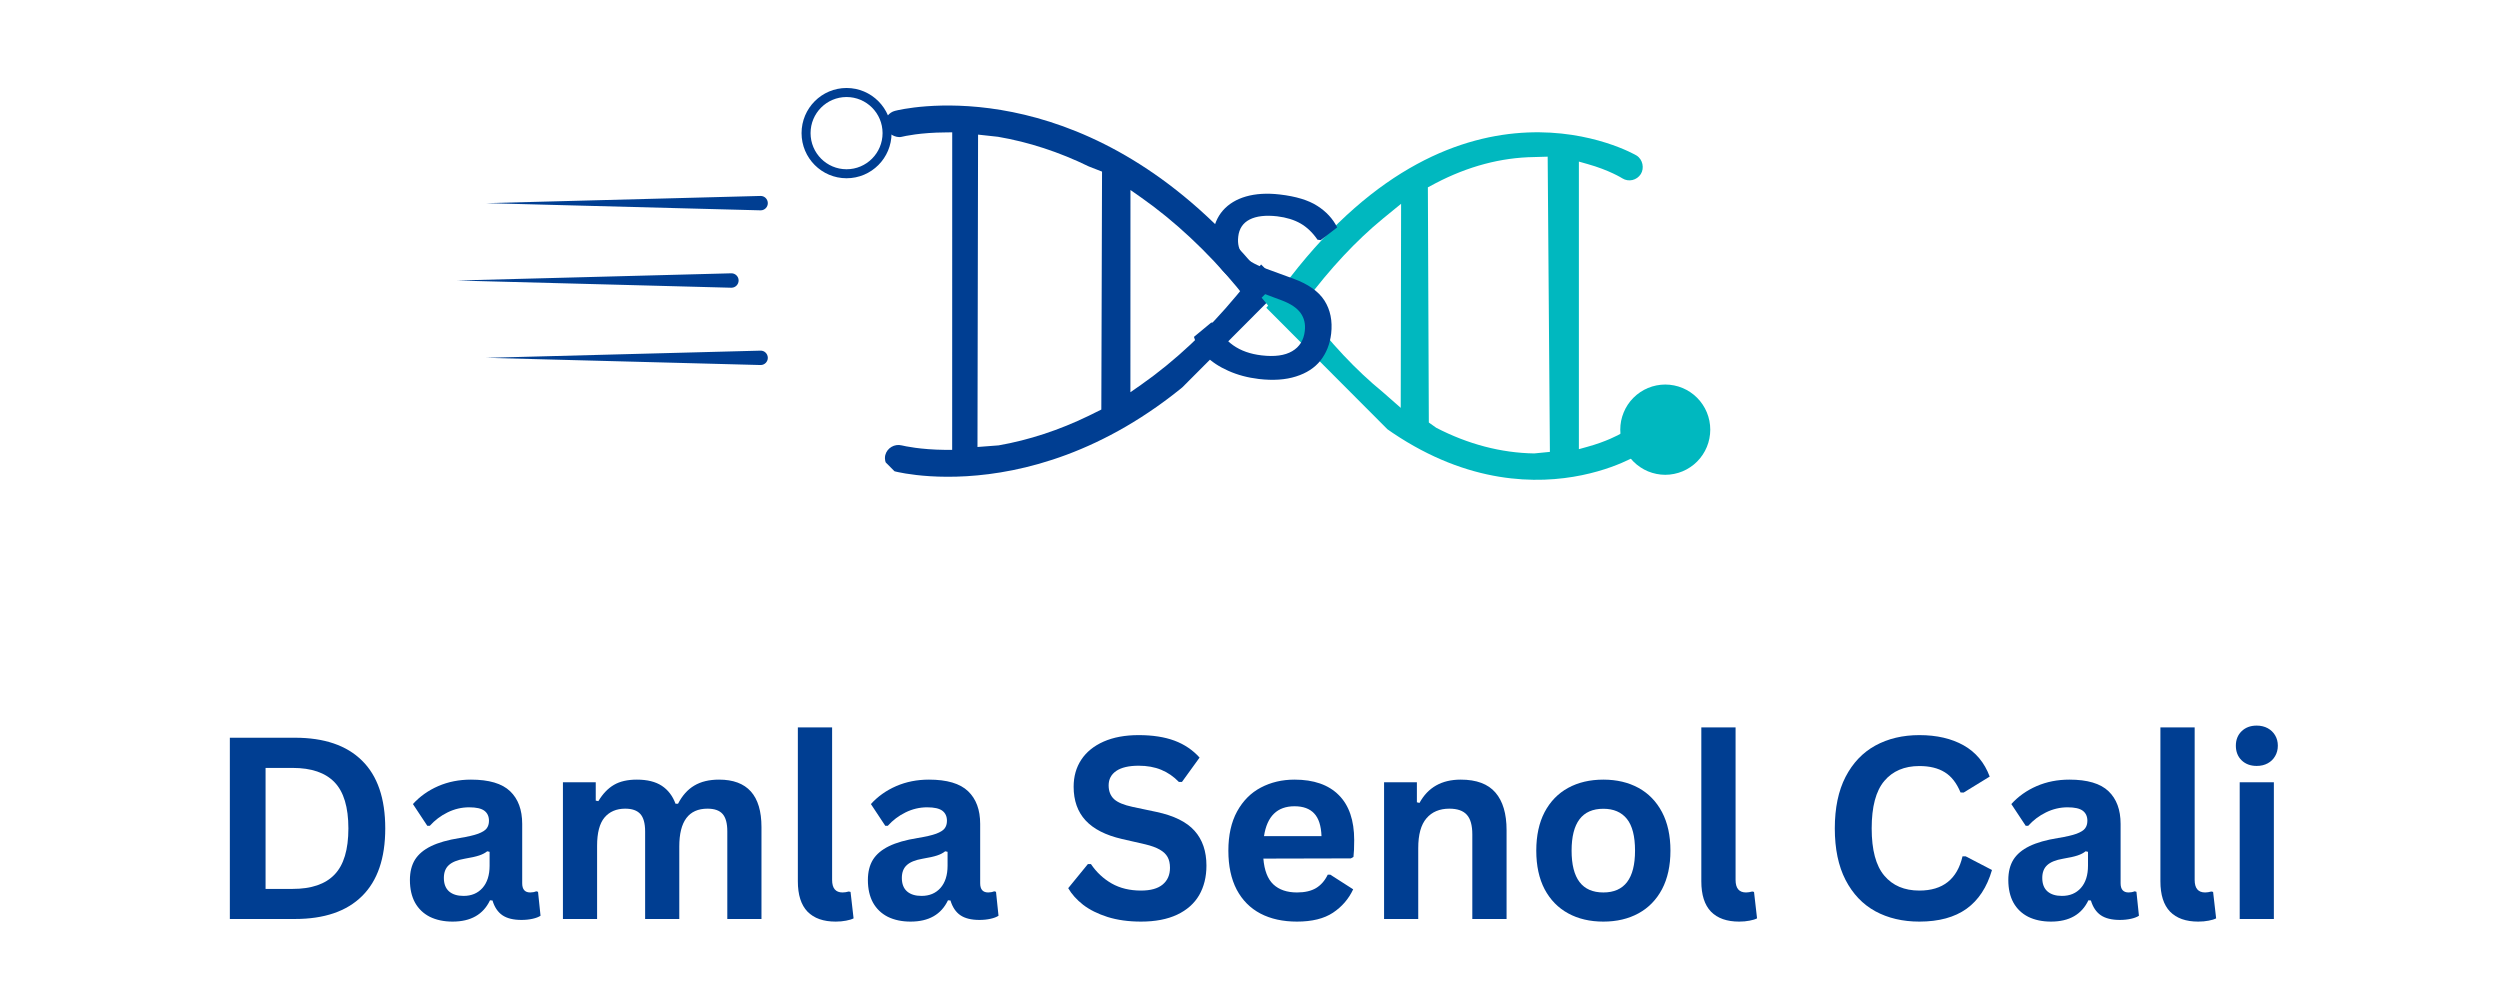
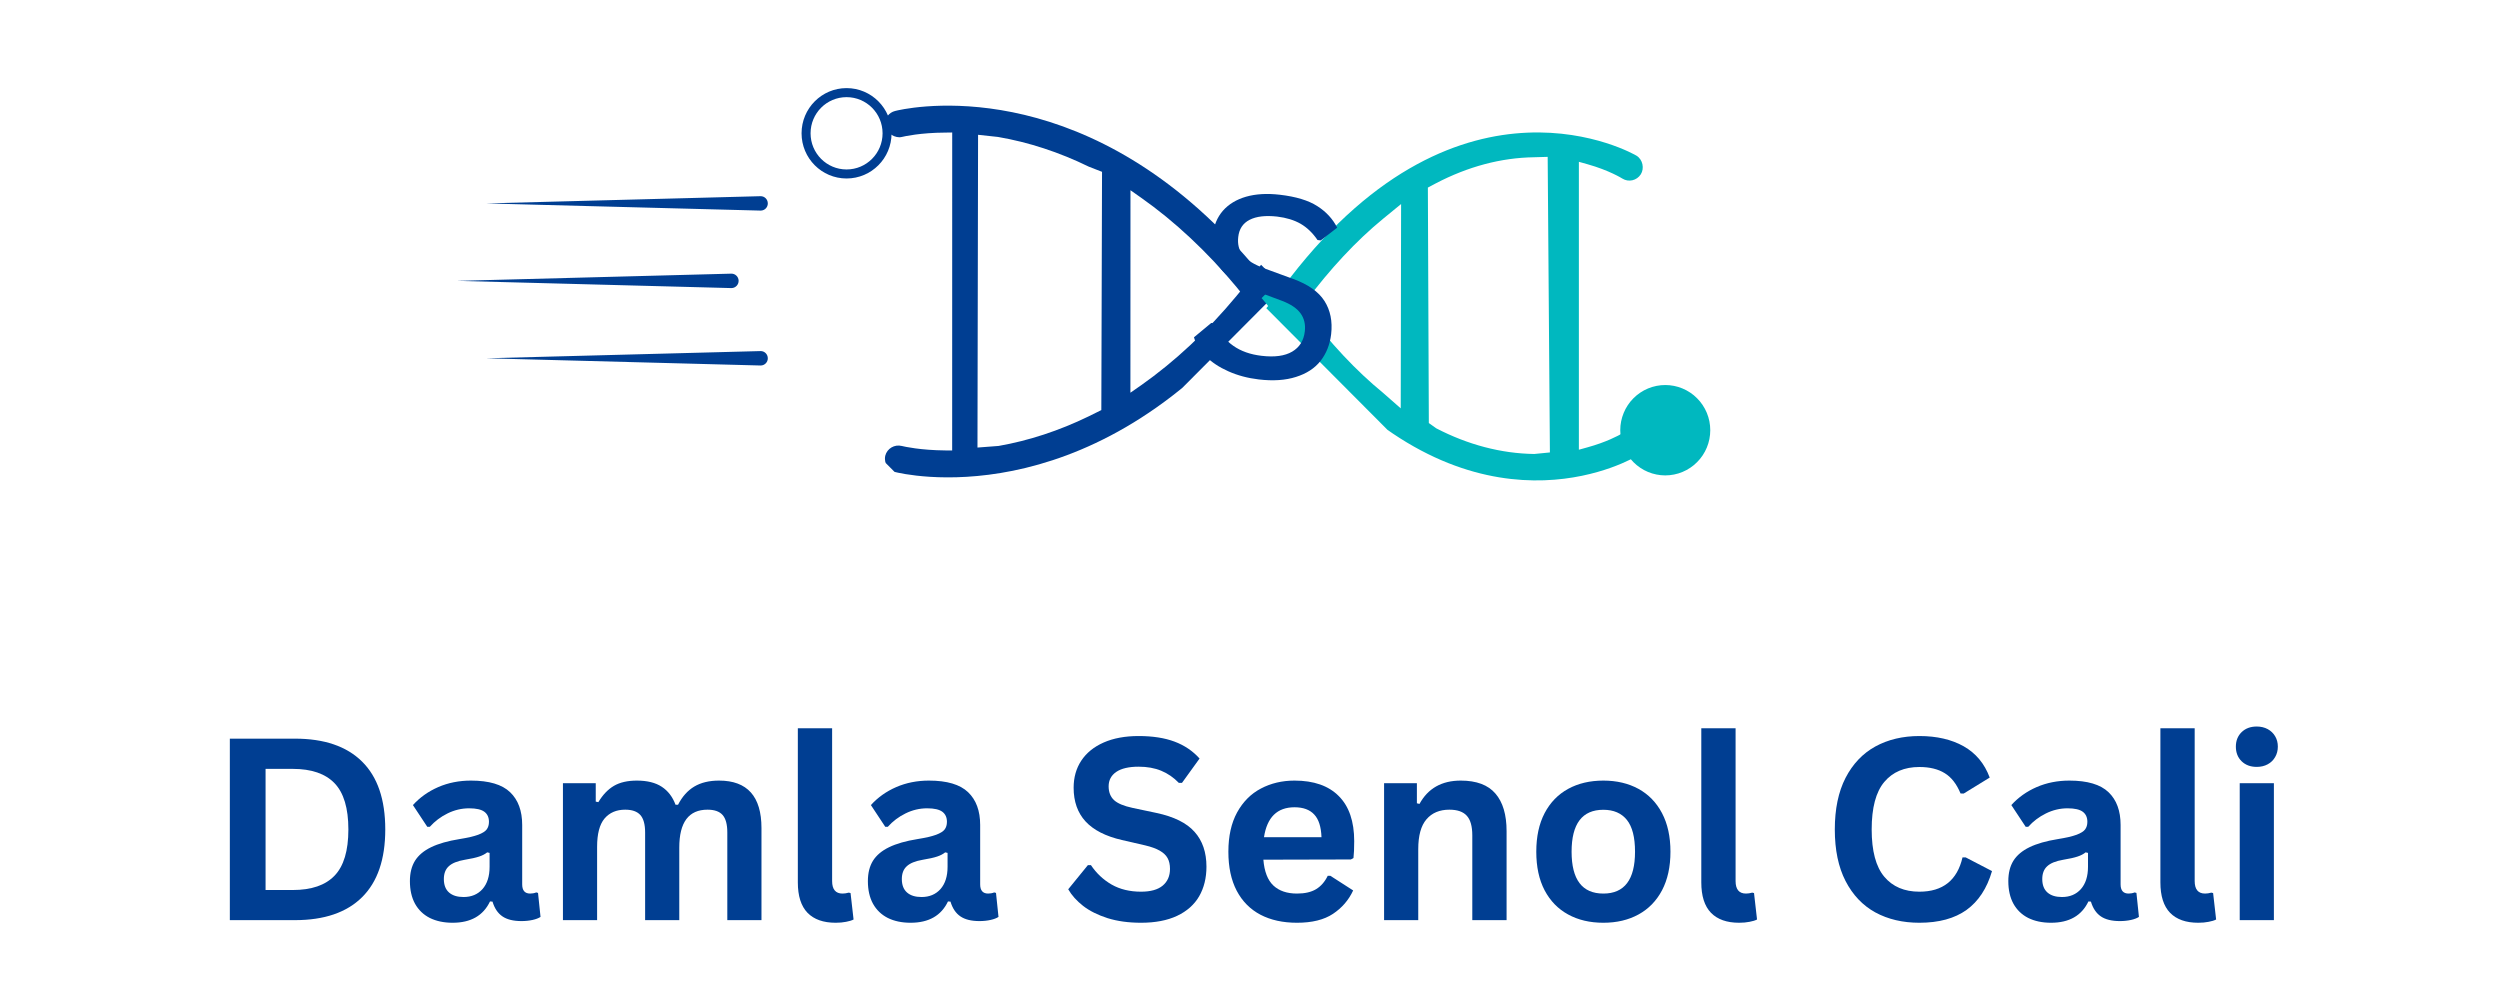
- <svg xmlns="http://www.w3.org/2000/svg" width="141" height="56" xml:space="preserve" overflow="hidden">
+ <svg xmlns="http://www.w3.org/2000/svg" width="171" height="68" xml:space="preserve" overflow="hidden">
  <defs>
    <clipPath id="clip0">
-       <rect x="0" y="0" width="141" height="56" />
+       <rect x="0" y="0" width="171" height="68" />
    </clipPath>
    <clipPath id="clip1">
-       <rect x="49" y="5" width="24" height="23" />
+       <rect x="60" y="6" width="29" height="27" />
    </clipPath>
    <clipPath id="clip2">
-       <path d="M56.407 0.155 72.359 16.154 56.208 32.354 40.255 16.353Z" />
+       <path d="M68.409 0.188 87.755 19.616 68.167 39.287 48.821 19.857Z" />
    </clipPath>
    <clipPath id="clip3">
-       <path d="M69.71-13.189 99.221 16.412 69.71 46.011 40.198 16.412Z" />
+       <path d="M84.542-16.015 120.332 19.929 84.542 55.87 48.751 19.929Z" />
    </clipPath>
    <clipPath id="clip4">
-       <path d="M69.912-13.39 99.627 16.412 69.912 46.214 40.198 16.412Z" />
+       <path d="M84.787-16.26 120.824 19.929 84.787 56.117 48.751 19.929Z" />
    </clipPath>
    <clipPath id="clip5">
-       <path d="M69.688-13.167 99.402 16.636 69.912 46.214 40.198 16.412Z" />
+       <path d="M84.515-15.988 120.551 20.201 84.787 56.117 48.751 19.929Z" />
    </clipPath>
    <clipPath id="clip6">
-       <rect x="45" y="4" width="6" height="7" />
+       <rect x="54" y="6" width="7" height="7" />
    </clipPath>
    <clipPath id="clip7">
-       <rect x="70" y="6" width="23" height="22" />
+       <rect x="85" y="7" width="28" height="27" />
    </clipPath>
    <clipPath id="clip8">
-       <path d="M85.76 2.142 100.915 17.341 86.16 32.142 71.004 16.942Z" />
+       <path d="M104.007 2.601 122.386 21.057 104.492 39.029 86.111 20.573Z" />
    </clipPath>
    <clipPath id="clip9">
-       <path d="M71.287-12.373 100.8 17.226 71.287 46.825 41.776 17.226Z" />
+       <path d="M86.455-15.024 122.247 20.918 86.455 56.859 50.664 20.918Z" />
    </clipPath>
    <clipPath id="clip10">
-       <path d="M71.49-12.576 101.204 17.226 71.49 47.029 41.776 17.226Z" />
+       <path d="M86.701-15.271 122.737 20.918 86.701 57.106 50.664 20.918Z" />
    </clipPath>
    <clipPath id="clip11">
-       <path d="M71.267-12.352 100.981 17.45 71.49 47.029 41.776 17.226Z" />
+       <path d="M86.43-14.999 122.466 21.19 86.701 57.106 50.664 20.918Z" />
    </clipPath>
    <clipPath id="clip12">
-       <rect x="91" y="21" width="6" height="6" />
+       <rect x="110" y="26" width="7" height="7" />
    </clipPath>
    <clipPath id="clip13">
-       <rect x="39" y="10" width="7" height="13" />
+       <rect x="47" y="13" width="9" height="14" />
    </clipPath>
    <clipPath id="clip14">
-       <rect x="25" y="15" width="17" height="2" />
+       <rect x="31" y="18" width="20" height="3" />
    </clipPath>
  </defs>
  <g clip-path="url(#clip0)">
-     <path d="M4.994-10.193C6.646-10.193 7.908-9.764 8.777-8.906 9.65-8.052 10.087-6.781 10.087-5.094 10.087-3.413 9.65-2.144 8.777-1.287 7.908-0.429 6.646 0 4.994 0L1.322 0 1.322-10.193ZM4.87-1.692C5.923-1.692 6.709-1.959 7.226-2.497 7.746-3.033 8.008-3.898 8.008-5.094 8.008-6.288 7.746-7.153 7.226-7.69 6.709-8.226 5.923-8.495 4.87-8.495L3.337-8.495 3.337-1.692Z" fill="#003E92" transform="matrix(1 0 0 1.00296 11.6412 51.831)" />
-     <path d="M2.996 0.147C2.503 0.147 2.074 0.056 1.71-0.123 1.348-0.307 1.071-0.573 0.875-0.922 0.683-1.275 0.588-1.698 0.588-2.191 0.588-2.645 0.683-3.027 0.875-3.337 1.071-3.645 1.372-3.898 1.78-4.095 2.191-4.295 2.727-4.447 3.39-4.553 3.848-4.627 4.196-4.707 4.436-4.794 4.674-4.884 4.835-4.983 4.917-5.094 5.003-5.207 5.047-5.349 5.047-5.522 5.047-5.769 4.96-5.957 4.788-6.087 4.615-6.216 4.33-6.28 3.93-6.28 3.503-6.28 3.096-6.183 2.708-5.992 2.324-5.804 1.992-5.553 1.71-5.24L1.569-5.24 0.758-6.463C1.149-6.893 1.624-7.229 2.186-7.473 2.749-7.715 3.363-7.837 4.03-7.837 5.048-7.837 5.784-7.62 6.239-7.185 6.693-6.753 6.921-6.141 6.921-5.346L6.921-2.009C6.921-1.664 7.071-1.492 7.373-1.492 7.491-1.492 7.604-1.513 7.714-1.557L7.814-1.528 7.955-0.182C7.849-0.112 7.699-0.054 7.508-0.012 7.316 0.031 7.106 0.053 6.88 0.053 6.421 0.053 6.063-0.035 5.804-0.211 5.546-0.388 5.359-0.664 5.246-1.04L5.105-1.052C4.725-0.253 4.021 0.147 2.996 0.147ZM3.613-1.298C4.06-1.298 4.415-1.447 4.682-1.745 4.948-2.046 5.082-2.463 5.082-2.996L5.082-3.778 4.947-3.807C4.832-3.713 4.682-3.634 4.494-3.572 4.306-3.509 4.033-3.449 3.678-3.39 3.262-3.319 2.962-3.197 2.779-3.026 2.594-2.857 2.503-2.617 2.503-2.309 2.503-1.975 2.6-1.723 2.796-1.551 2.992-1.382 3.264-1.298 3.613-1.298Z" fill="#003E92" transform="matrix(1 0 0 1.00296 22.531 51.831)" />
-     <path d="M1.11 0 1.11-7.69 2.961-7.69 2.961-6.656 3.108-6.627C3.358-7.041 3.651-7.347 3.989-7.543 4.325-7.739 4.756-7.837 5.282-7.837 5.865-7.837 6.333-7.721 6.686-7.491 7.038-7.259 7.297-6.922 7.461-6.48L7.602-6.48C7.84-6.941 8.146-7.282 8.519-7.502 8.895-7.726 9.36-7.837 9.917-7.837 11.511-7.837 12.308-6.947 12.308-5.17L12.308 0 10.381 0 10.381-4.929C10.381-5.379 10.293-5.705 10.117-5.904 9.941-6.104 9.656-6.204 9.265-6.204 8.203-6.204 7.673-5.495 7.673-4.077L7.673 0 5.746 0 5.746-4.929C5.746-5.379 5.655-5.705 5.476-5.904 5.295-6.104 5.011-6.204 4.624-6.204 4.126-6.204 3.736-6.037 3.454-5.705 3.175-5.371 3.037-4.842 3.037-4.118L3.037 0Z" fill="#003E92" transform="matrix(1 0 0 1.00296 30.639 51.831)" />
-     <path d="M3.19 0.147C2.5 0.147 1.971-0.038 1.604-0.411 1.24-0.787 1.058-1.357 1.058-2.121L1.058-10.775 2.99-10.775 2.99-2.197C2.99-1.727 3.186-1.492 3.578-1.492 3.687-1.492 3.804-1.51 3.93-1.545L4.03-1.522 4.201-0.035C4.095 0.019 3.954 0.062 3.778 0.094 3.601 0.129 3.405 0.147 3.19 0.147Z" fill="#003E92" transform="matrix(1 0 0 1.00296 43.9409 51.831)" />
-     <path d="M2.996 0.147C2.503 0.147 2.074 0.056 1.71-0.123 1.348-0.307 1.071-0.573 0.875-0.922 0.683-1.275 0.588-1.698 0.588-2.191 0.588-2.645 0.683-3.027 0.875-3.337 1.071-3.645 1.372-3.898 1.78-4.095 2.191-4.295 2.727-4.447 3.39-4.553 3.848-4.627 4.196-4.707 4.436-4.794 4.674-4.884 4.835-4.983 4.917-5.094 5.003-5.207 5.047-5.349 5.047-5.522 5.047-5.769 4.96-5.957 4.788-6.087 4.615-6.216 4.33-6.28 3.93-6.28 3.503-6.28 3.096-6.183 2.708-5.992 2.324-5.804 1.992-5.553 1.71-5.24L1.569-5.24 0.758-6.463C1.149-6.893 1.624-7.229 2.186-7.473 2.749-7.715 3.363-7.837 4.03-7.837 5.048-7.837 5.784-7.62 6.239-7.185 6.693-6.753 6.921-6.141 6.921-5.346L6.921-2.009C6.921-1.664 7.071-1.492 7.373-1.492 7.491-1.492 7.604-1.513 7.714-1.557L7.814-1.528 7.955-0.182C7.849-0.112 7.699-0.054 7.508-0.012 7.316 0.031 7.106 0.053 6.88 0.053 6.421 0.053 6.063-0.035 5.804-0.211 5.546-0.388 5.359-0.664 5.246-1.04L5.105-1.052C4.725-0.253 4.021 0.147 2.996 0.147ZM3.613-1.298C4.06-1.298 4.415-1.447 4.682-1.745 4.948-2.046 5.082-2.463 5.082-2.996L5.082-3.778 4.947-3.807C4.832-3.713 4.682-3.634 4.494-3.572 4.306-3.509 4.033-3.449 3.678-3.39 3.262-3.319 2.962-3.197 2.779-3.026 2.594-2.857 2.503-2.617 2.503-2.309 2.503-1.975 2.6-1.723 2.796-1.551 2.992-1.382 3.264-1.298 3.613-1.298Z" fill="#003E92" transform="matrix(1 0 0 1.00296 48.3609 51.831)" />
-     <path d="M4.518 0.147C3.813 0.147 3.184 0.06 2.632-0.112 2.08-0.288 1.619-0.517 1.251-0.799 0.887-1.084 0.607-1.395 0.411-1.733L1.522-3.09 1.692-3.09C2-2.632 2.391-2.268 2.861-1.998 3.334-1.73 3.886-1.598 4.518-1.598 5.058-1.598 5.465-1.711 5.74-1.939 6.013-2.165 6.151-2.479 6.151-2.879 6.151-3.121 6.106-3.322 6.016-3.484 5.925-3.648 5.778-3.786 5.575-3.901 5.371-4.019 5.095-4.118 4.747-4.201L3.437-4.5C2.52-4.712 1.836-5.06 1.387-5.546 0.94-6.031 0.717-6.662 0.717-7.438 0.717-8.014 0.859-8.519 1.146-8.954 1.435-9.391 1.857-9.732 2.409-9.976 2.961-10.218 3.619-10.34 4.383-10.34 5.17-10.34 5.843-10.236 6.404-10.029 6.963-9.82 7.435-9.503 7.82-9.077L6.827-7.708 6.651-7.708C6.36-8.009 6.029-8.237 5.658-8.389 5.289-8.542 4.864-8.619 4.383-8.619 3.83-8.619 3.409-8.52 3.12-8.325 2.833-8.128 2.691-7.858 2.691-7.514 2.691-7.192 2.791-6.935 2.99-6.745 3.193-6.556 3.544-6.41 4.042-6.304L5.381-6.022C6.371-5.813 7.091-5.459 7.538-4.958 7.984-4.461 8.207-3.808 8.207-3.002 8.207-2.368 8.069-1.812 7.796-1.339 7.521-0.87 7.106-0.502 6.551-0.241 5.998 0.018 5.32 0.147 4.518 0.147Z" fill="#003E92" transform="matrix(1 0 0 1.00296 59.8362 51.831)" />
-     <path d="M7.596-3.408 2.661-3.396C2.716-2.729 2.904-2.246 3.225-1.945 3.55-1.642 3.995-1.492 4.559-1.492 5.001-1.492 5.359-1.575 5.634-1.739 5.907-1.903 6.128-2.153 6.292-2.491L6.439-2.491 7.726-1.669C7.474-1.128 7.094-0.689 6.586-0.352 6.081-0.019 5.405 0.147 4.559 0.147 3.763 0.147 3.076-0.003 2.497-0.305 1.921-0.607 1.475-1.055 1.157-1.651 0.843-2.25 0.687-2.98 0.687-3.842 0.687-4.715 0.852-5.452 1.181-6.051 1.513-6.651 1.959-7.097 2.52-7.391 3.084-7.687 3.716-7.837 4.418-7.837 5.506-7.837 6.339-7.546 6.915-6.968 7.494-6.392 7.784-5.547 7.784-4.436 7.784-4.027 7.77-3.713 7.743-3.49ZM5.94-4.659C5.919-5.242 5.782-5.666 5.528-5.934 5.277-6.204 4.907-6.339 4.418-6.339 3.443-6.339 2.868-5.778 2.697-4.659Z" fill="#003E92" transform="matrix(1 0 0 1.00296 68.5926 51.831)" />
-     <path d="M1.11 0 1.11-7.69 2.961-7.69 2.961-6.562 3.108-6.527C3.585-7.4 4.361-7.837 5.434-7.837 6.323-7.837 6.975-7.593 7.391-7.109 7.809-6.627 8.019-5.923 8.019-5L8.019 0 6.087 0 6.087-4.759C6.087-5.271 5.982-5.64 5.775-5.863 5.571-6.089 5.243-6.204 4.794-6.204 4.242-6.204 3.81-6.023 3.502-5.663 3.192-5.307 3.037-4.747 3.037-3.983L3.037 0Z" fill="#003E92" transform="matrix(1 0 0 1.00296 76.9516 51.831)" />
-     <path d="M4.471 0.147C3.714 0.147 3.052-0.007 2.485-0.317 1.917-0.626 1.475-1.078 1.157-1.674 0.843-2.274 0.687-2.996 0.687-3.842 0.687-4.688 0.843-5.411 1.157-6.01 1.475-6.609 1.917-7.063 2.485-7.373 3.052-7.682 3.714-7.837 4.471-7.837 5.223-7.837 5.882-7.682 6.451-7.373 7.018-7.063 7.461-6.609 7.779-6.01 8.096-5.411 8.254-4.688 8.254-3.842 8.254-2.996 8.096-2.274 7.779-1.674 7.461-1.078 7.018-0.626 6.451-0.317 5.882-0.007 5.223 0.147 4.471 0.147ZM4.471-1.492C5.661-1.492 6.257-2.275 6.257-3.842 6.257-4.653 6.104-5.248 5.799-5.628 5.493-6.007 5.05-6.198 4.471-6.198 3.275-6.198 2.679-5.412 2.679-3.842 2.679-2.275 3.275-1.492 4.471-1.492Z" fill="#003E92" transform="matrix(1 0 0 1.00296 85.959 51.831)" />
-     <path d="M3.19 0.147C2.5 0.147 1.971-0.038 1.604-0.411 1.24-0.787 1.058-1.357 1.058-2.121L1.058-10.775 2.99-10.775 2.99-2.197C2.99-1.727 3.186-1.492 3.578-1.492 3.687-1.492 3.804-1.51 3.93-1.545L4.03-1.522 4.201-0.035C4.095 0.019 3.954 0.062 3.778 0.094 3.601 0.129 3.405 0.147 3.19 0.147Z" fill="#003E92" transform="matrix(1 0 0 1.00296 94.8967 51.831)" />
-     <path d="M5.569 0.147C4.63 0.147 3.801-0.047 3.084-0.435 2.371-0.825 1.811-1.413 1.404-2.197 1-2.98 0.799-3.945 0.799-5.094 0.799-6.241 1-7.206 1.404-7.99 1.811-8.773 2.371-9.36 3.084-9.752 3.801-10.143 4.63-10.34 5.569-10.34 6.548-10.34 7.38-10.148 8.066-9.764 8.751-9.379 9.241-8.795 9.535-8.008L8.066-7.109 7.89-7.115C7.67-7.646 7.373-8.027 6.997-8.254 6.624-8.485 6.148-8.601 5.569-8.601 4.723-8.601 4.063-8.32 3.59-7.761 3.115-7.2 2.879-6.311 2.879-5.094 2.879-3.883 3.115-2.998 3.59-2.438 4.063-1.877 4.723-1.598 5.569-1.598 6.893-1.598 7.704-2.24 8.002-3.525L8.178-3.525 9.664-2.755C9.382-1.787 8.904-1.06 8.231-0.576 7.557-0.094 6.67 0.147 5.569 0.147Z" fill="#003E92" transform="matrix(1 0 0 1.00296 102.684 51.831)" />
-     <path d="M2.996 0.147C2.503 0.147 2.074 0.056 1.71-0.123 1.348-0.307 1.071-0.573 0.875-0.922 0.683-1.275 0.588-1.698 0.588-2.191 0.588-2.645 0.683-3.027 0.875-3.337 1.071-3.645 1.372-3.898 1.78-4.095 2.191-4.295 2.727-4.447 3.39-4.553 3.848-4.627 4.196-4.707 4.436-4.794 4.674-4.884 4.835-4.983 4.917-5.094 5.003-5.207 5.047-5.349 5.047-5.522 5.047-5.769 4.96-5.957 4.788-6.087 4.615-6.216 4.33-6.28 3.93-6.28 3.503-6.28 3.096-6.183 2.708-5.992 2.324-5.804 1.992-5.553 1.71-5.24L1.569-5.24 0.758-6.463C1.149-6.893 1.624-7.229 2.186-7.473 2.749-7.715 3.363-7.837 4.03-7.837 5.048-7.837 5.784-7.62 6.239-7.185 6.693-6.753 6.921-6.141 6.921-5.346L6.921-2.009C6.921-1.664 7.071-1.492 7.373-1.492 7.491-1.492 7.604-1.513 7.714-1.557L7.814-1.528 7.955-0.182C7.849-0.112 7.699-0.054 7.508-0.012 7.316 0.031 7.106 0.053 6.88 0.053 6.421 0.053 6.063-0.035 5.804-0.211 5.546-0.388 5.359-0.664 5.246-1.04L5.105-1.052C4.725-0.253 4.021 0.147 2.996 0.147ZM3.613-1.298C4.06-1.298 4.415-1.447 4.682-1.745 4.948-2.046 5.082-2.463 5.082-2.996L5.082-3.778 4.947-3.807C4.832-3.713 4.682-3.634 4.494-3.572 4.306-3.509 4.033-3.449 3.678-3.39 3.262-3.319 2.962-3.197 2.779-3.026 2.594-2.857 2.503-2.617 2.503-2.309 2.503-1.975 2.6-1.723 2.796-1.551 2.992-1.382 3.264-1.298 3.613-1.298Z" fill="#003E92" transform="matrix(1 0 0 1.00296 112.681 51.831)" />
-     <path d="M3.19 0.147C2.5 0.147 1.971-0.038 1.604-0.411 1.24-0.787 1.058-1.357 1.058-2.121L1.058-10.775 2.99-10.775 2.99-2.197C2.99-1.727 3.186-1.492 3.578-1.492 3.687-1.492 3.804-1.51 3.93-1.545L4.03-1.522 4.201-0.035C4.095 0.019 3.954 0.062 3.778 0.094 3.601 0.129 3.405 0.147 3.19 0.147Z" fill="#003E92" transform="matrix(1 0 0 1.00296 120.789 51.831)" />
-     <path d="M2.068-8.607C1.718-8.607 1.435-8.713 1.216-8.924 1-9.136 0.893-9.409 0.893-9.747 0.893-10.076 1-10.346 1.216-10.557 1.435-10.769 1.718-10.875 2.068-10.875 2.303-10.875 2.51-10.825 2.691-10.728 2.87-10.629 3.009-10.496 3.108-10.328 3.209-10.159 3.261-9.965 3.261-9.747 3.261-9.526 3.209-9.331 3.108-9.159 3.009-8.986 2.87-8.851 2.691-8.754 2.51-8.655 2.303-8.607 2.068-8.607ZM3.037 0 1.11 0 1.11-7.69 3.037-7.69Z" fill="#003E92" transform="matrix(1 0 0 1.00296 125.209 51.831)" />
+     <path d="M6.056-12.362C8.06-12.362 9.59-11.842 10.645-10.802 11.703-9.765 12.234-8.224 12.234-6.177 12.234-4.14 11.703-2.601 10.645-1.56 9.59-0.52 8.06 0 6.056 0L1.603 0 1.603-12.362ZM5.907-2.052C7.184-2.052 8.137-2.376 8.764-3.028 9.394-3.678 9.711-4.727 9.711-6.177 9.711-7.626 9.394-8.675 8.764-9.327 8.137-9.977 7.184-10.303 5.907-10.303L4.047-10.303 4.047-2.052Z" fill="#003E92" transform="matrix(1 0 0 1.00422 14.1181 62.9377)" />
+     <path d="M3.634 0.178C3.035 0.178 2.515 0.068 2.073-0.15 1.635-0.372 1.299-0.695 1.062-1.119 0.828-1.546 0.713-2.059 0.713-2.658 0.713-3.208 0.828-3.671 1.062-4.047 1.299-4.421 1.664-4.727 2.159-4.966 2.658-5.208 3.308-5.394 4.111-5.522 4.667-5.611 5.089-5.709 5.379-5.814 5.668-5.923 5.864-6.044 5.964-6.177 6.067-6.315 6.12-6.487 6.12-6.697 6.12-6.997 6.015-7.225 5.807-7.381 5.597-7.538 5.251-7.617 4.767-7.617 4.248-7.617 3.755-7.499 3.285-7.268 2.818-7.04 2.415-6.735 2.073-6.356L1.902-6.356 0.919-7.838C1.393-8.359 1.97-8.767 2.651-9.063 3.334-9.357 4.079-9.505 4.888-9.505 6.122-9.505 7.015-9.241 7.567-8.714 8.117-8.19 8.393-7.447 8.393-6.484L8.393-2.437C8.393-2.018 8.575-1.81 8.942-1.81 9.084-1.81 9.222-1.835 9.355-1.888L9.476-1.853 9.647-0.221C9.519-0.135 9.337-0.066 9.106-0.014 8.872 0.037 8.618 0.064 8.343 0.064 7.788 0.064 7.353-0.043 7.04-0.257 6.726-0.47 6.5-0.805 6.363-1.261L6.192-1.275C5.73-0.306 4.877 0.178 3.634 0.178ZM4.382-1.575C4.923-1.575 5.354-1.755 5.679-2.116 6.001-2.481 6.163-2.987 6.163-3.634L6.163-4.581 5.999-4.617C5.86-4.503 5.679-4.407 5.451-4.332 5.223-4.255 4.891-4.182 4.46-4.111 3.956-4.026 3.593-3.878 3.37-3.669 3.146-3.465 3.035-3.174 3.035-2.8 3.035-2.396 3.153-2.089 3.392-1.881 3.628-1.676 3.958-1.575 4.382-1.575Z" fill="#003E92" transform="matrix(1 0 0 1.00422 27.3248 62.9377)" />
+     <path d="M1.347 0 1.347-9.327 3.591-9.327 3.591-8.073 3.769-8.037C4.072-8.539 4.428-8.91 4.838-9.149 5.246-9.385 5.768-9.505 6.405-9.505 7.113-9.505 7.681-9.364 8.108-9.084 8.536-8.803 8.849-8.395 9.049-7.859L9.22-7.859C9.508-8.418 9.879-8.831 10.331-9.099 10.787-9.369 11.352-9.505 12.027-9.505 13.96-9.505 14.927-8.425 14.927-6.27L14.927 0 12.59 0 12.59-5.978C12.59-6.523 12.483-6.918 12.269-7.161 12.056-7.403 11.71-7.524 11.236-7.524 9.948-7.524 9.305-6.664 9.305-4.945L9.305 0 6.968 0 6.968-5.978C6.968-6.523 6.858-6.918 6.641-7.161 6.421-7.403 6.078-7.524 5.607-7.524 5.004-7.524 4.532-7.321 4.189-6.918 3.851-6.514 3.684-5.873 3.684-4.995L3.684 0Z" fill="#003E92" transform="matrix(1 0 0 1.00422 37.1579 62.9377)" />
+     <path d="M3.869 0.178C3.032 0.178 2.39-0.046 1.945-0.499 1.503-0.955 1.282-1.646 1.282-2.572L1.282-13.067 3.627-13.067 3.627-2.665C3.627-2.095 3.864-1.81 4.339-1.81 4.471-1.81 4.613-1.831 4.767-1.874L4.888-1.845 5.094-0.043C4.966 0.023 4.795 0.075 4.581 0.114 4.368 0.157 4.129 0.178 3.869 0.178Z" fill="#003E92" transform="matrix(1 0 0 1.00422 53.29 62.9377)" />
+     <path d="M3.634 0.178C3.035 0.178 2.515 0.068 2.073-0.15 1.635-0.372 1.299-0.695 1.062-1.119 0.828-1.546 0.713-2.059 0.713-2.658 0.713-3.208 0.828-3.671 1.062-4.047 1.299-4.421 1.664-4.727 2.159-4.966 2.658-5.208 3.308-5.394 4.111-5.522 4.667-5.611 5.089-5.709 5.379-5.814 5.668-5.923 5.864-6.044 5.964-6.177 6.067-6.315 6.12-6.487 6.12-6.697 6.12-6.997 6.015-7.225 5.807-7.381 5.597-7.538 5.251-7.617 4.767-7.617 4.248-7.617 3.755-7.499 3.285-7.268 2.818-7.04 2.415-6.735 2.073-6.356L1.902-6.356 0.919-7.838C1.393-8.359 1.97-8.767 2.651-9.063 3.334-9.357 4.079-9.505 4.888-9.505 6.122-9.505 7.015-9.241 7.567-8.714 8.117-8.19 8.393-7.447 8.393-6.484L8.393-2.437C8.393-2.018 8.575-1.81 8.942-1.81 9.084-1.81 9.222-1.835 9.355-1.888L9.476-1.853 9.647-0.221C9.519-0.135 9.337-0.066 9.106-0.014 8.872 0.037 8.618 0.064 8.343 0.064 7.788 0.064 7.353-0.043 7.04-0.257 6.726-0.47 6.5-0.805 6.363-1.261L6.192-1.275C5.73-0.306 4.877 0.178 3.634 0.178ZM4.382-1.575C4.923-1.575 5.354-1.755 5.679-2.116 6.001-2.481 6.163-2.987 6.163-3.634L6.163-4.581 5.999-4.617C5.86-4.503 5.679-4.407 5.451-4.332 5.223-4.255 4.891-4.182 4.46-4.111 3.956-4.026 3.593-3.878 3.37-3.669 3.146-3.465 3.035-3.174 3.035-2.8 3.035-2.396 3.153-2.089 3.392-1.881 3.628-1.676 3.958-1.575 4.382-1.575Z" fill="#003E92" transform="matrix(1 0 0 1.00422 58.6505 62.9377)" />
+     <path d="M5.479 0.178C4.624 0.178 3.862 0.073 3.192-0.135 2.522-0.349 1.963-0.627 1.518-0.969 1.076-1.315 0.736-1.692 0.499-2.102L1.845-3.748 2.052-3.748C2.426-3.192 2.9-2.75 3.47-2.422 4.043-2.098 4.713-1.938 5.479-1.938 6.135-1.938 6.628-2.075 6.961-2.351 7.292-2.626 7.46-3.007 7.46-3.491 7.46-3.785 7.405-4.029 7.296-4.225 7.186-4.425 7.007-4.592 6.762-4.731 6.514-4.873 6.179-4.995 5.757-5.094L4.168-5.458C3.057-5.714 2.227-6.136 1.681-6.726 1.14-7.314 0.869-8.08 0.869-9.02 0.869-9.719 1.042-10.331 1.389-10.858 1.74-11.389 2.252-11.803 2.921-12.098 3.591-12.392 4.389-12.54 5.315-12.54 6.27-12.54 7.086-12.414 7.766-12.162 8.445-11.909 9.017-11.525 9.483-11.008L8.279-9.348 8.066-9.348C7.713-9.713 7.312-9.989 6.861-10.175 6.414-10.36 5.899-10.452 5.315-10.452 4.646-10.452 4.134-10.333 3.783-10.096 3.436-9.857 3.263-9.53 3.263-9.113 3.263-8.723 3.384-8.411 3.627-8.18 3.872-7.952 4.298-7.773 4.902-7.645L6.527-7.303C7.727-7.05 8.6-6.621 9.141-6.013 9.683-5.41 9.954-4.619 9.954-3.641 9.954-2.871 9.786-2.198 9.455-1.625 9.122-1.054 8.618-0.609 7.944-0.292 7.275 0.021 6.452 0.178 5.479 0.178Z" fill="#003E92" transform="matrix(1 0 0 1.00422 72.5674 62.9377)" />
+     <path d="M9.213-4.133 3.228-4.118C3.294-3.31 3.522-2.724 3.912-2.358 4.305-1.991 4.845-1.81 5.529-1.81 6.065-1.81 6.5-1.909 6.833-2.109 7.164-2.308 7.431-2.611 7.631-3.021L7.809-3.021 9.369-2.023C9.065-1.368 8.603-0.835 7.987-0.427 7.374-0.023 6.555 0.178 5.529 0.178 4.564 0.178 3.73-0.004 3.028-0.37 2.33-0.736 1.788-1.279 1.404-2.002 1.022-2.729 0.834-3.614 0.834-4.66 0.834-5.718 1.033-6.612 1.432-7.339 1.835-8.066 2.376-8.607 3.057-8.963 3.741-9.323 4.507-9.505 5.358-9.505 6.678-9.505 7.688-9.152 8.386-8.45 9.088-7.752 9.441-6.728 9.441-5.379 9.441-4.884 9.423-4.503 9.391-4.232ZM7.203-5.65C7.178-6.357 7.013-6.872 6.705-7.196 6.4-7.524 5.951-7.688 5.358-7.688 4.175-7.688 3.479-7.007 3.27-5.65Z" fill="#003E92" transform="matrix(1 0 0 1.00422 83.1868 62.9377)" />
+     <path d="M1.347 0 1.347-9.327 3.591-9.327 3.591-7.959 3.769-7.916C4.348-8.974 5.289-9.505 6.591-9.505 7.668-9.505 8.459-9.209 8.963-8.621 9.471-8.037 9.726-7.184 9.726-6.063L9.726 0 7.381 0 7.381-5.771C7.381-6.393 7.255-6.84 7.004-7.111 6.756-7.385 6.359-7.524 5.814-7.524 5.144-7.524 4.621-7.305 4.247-6.869 3.871-6.436 3.684-5.757 3.684-4.831L3.684 0Z" fill="#003E92" transform="matrix(1 0 0 1.00422 93.3243 62.9377)" />
+     <path d="M5.422 0.178C4.505 0.178 3.701-0.009 3.014-0.385 2.325-0.759 1.788-1.307 1.404-2.031 1.022-2.757 0.834-3.634 0.834-4.66 0.834-5.686 1.022-6.562 1.404-7.289 1.788-8.016 2.325-8.566 3.014-8.942 3.701-9.316 4.505-9.505 5.422-9.505 6.334-9.505 7.134-9.316 7.823-8.942 8.511-8.566 9.049-8.016 9.434-7.289 9.818-6.562 10.011-5.686 10.011-4.66 10.011-3.634 9.818-2.757 9.434-2.031 9.049-1.307 8.511-0.759 7.823-0.385 7.134-0.009 6.334 0.178 5.422 0.178ZM5.422-1.81C6.865-1.81 7.588-2.759 7.588-4.66 7.588-5.643 7.403-6.364 7.032-6.826 6.662-7.285 6.124-7.517 5.422-7.517 3.972-7.517 3.249-6.564 3.249-4.66 3.249-2.759 3.972-1.81 5.422-1.81Z" fill="#003E92" transform="matrix(1 0 0 1.00422 104.248 62.9377)" />
+     <path d="M3.869 0.178C3.032 0.178 2.39-0.046 1.945-0.499 1.503-0.955 1.282-1.646 1.282-2.572L1.282-13.067 3.627-13.067 3.627-2.665C3.627-2.095 3.864-1.81 4.339-1.81 4.471-1.81 4.613-1.831 4.767-1.874L4.888-1.845 5.094-0.043C4.966 0.023 4.795 0.075 4.581 0.114 4.368 0.157 4.129 0.178 3.869 0.178Z" fill="#003E92" transform="matrix(1 0 0 1.00422 115.087 62.9377)" />
+     <path d="M6.755 0.178C5.614 0.178 4.61-0.057 3.741-0.527 2.875-1.001 2.196-1.714 1.703-2.665 1.213-3.614 0.969-4.784 0.969-6.177 0.969-7.569 1.213-8.739 1.703-9.69 2.196-10.639 2.875-11.352 3.741-11.828 4.61-12.301 5.614-12.54 6.755-12.54 7.941-12.54 8.951-12.307 9.783-11.842 10.613-11.375 11.208-10.666 11.564-9.711L9.783-8.621 9.569-8.628C9.302-9.273 8.942-9.735 8.486-10.011 8.033-10.29 7.456-10.431 6.755-10.431 5.729-10.431 4.927-10.091 4.353-9.412 3.778-8.732 3.491-7.654 3.491-6.177 3.491-4.71 3.778-3.636 4.353-2.957 4.927-2.276 5.729-1.938 6.755-1.938 8.359-1.938 9.343-2.716 9.704-4.275L9.918-4.275 11.721-3.342C11.379-2.168 10.798-1.286 9.982-0.698 9.165-0.114 8.089 0.178 6.755 0.178Z" fill="#003E92" transform="matrix(1 0 0 1.00422 124.532 62.9377)" />
+     <path d="M3.634 0.178C3.035 0.178 2.515 0.068 2.073-0.15 1.635-0.372 1.299-0.695 1.062-1.119 0.828-1.546 0.713-2.059 0.713-2.658 0.713-3.208 0.828-3.671 1.062-4.047 1.299-4.421 1.664-4.727 2.159-4.966 2.658-5.208 3.308-5.394 4.111-5.522 4.667-5.611 5.089-5.709 5.379-5.814 5.668-5.923 5.864-6.044 5.964-6.177 6.067-6.315 6.12-6.487 6.12-6.697 6.12-6.997 6.015-7.225 5.807-7.381 5.597-7.538 5.251-7.617 4.767-7.617 4.248-7.617 3.755-7.499 3.285-7.268 2.818-7.04 2.415-6.735 2.073-6.356L1.902-6.356 0.919-7.838C1.393-8.359 1.97-8.767 2.651-9.063 3.334-9.357 4.079-9.505 4.888-9.505 6.122-9.505 7.015-9.241 7.567-8.714 8.117-8.19 8.393-7.447 8.393-6.484L8.393-2.437C8.393-2.018 8.575-1.81 8.942-1.81 9.084-1.81 9.222-1.835 9.355-1.888L9.476-1.853 9.647-0.221C9.519-0.135 9.337-0.066 9.106-0.014 8.872 0.037 8.618 0.064 8.343 0.064 7.788 0.064 7.353-0.043 7.04-0.257 6.726-0.47 6.5-0.805 6.363-1.261L6.192-1.275C5.73-0.306 4.877 0.178 3.634 0.178ZM4.382-1.575C4.923-1.575 5.354-1.755 5.679-2.116 6.001-2.481 6.163-2.987 6.163-3.634L6.163-4.581 5.999-4.617C5.86-4.503 5.679-4.407 5.451-4.332 5.223-4.255 4.891-4.182 4.46-4.111 3.956-4.026 3.593-3.878 3.37-3.669 3.146-3.465 3.035-3.174 3.035-2.8 3.035-2.396 3.153-2.089 3.392-1.881 3.628-1.676 3.958-1.575 4.382-1.575Z" fill="#003E92" transform="matrix(1 0 0 1.00422 136.656 62.9377)" />
+     <path d="M3.869 0.178C3.032 0.178 2.39-0.046 1.945-0.499 1.503-0.955 1.282-1.646 1.282-2.572L1.282-13.067 3.627-13.067 3.627-2.665C3.627-2.095 3.864-1.81 4.339-1.81 4.471-1.81 4.613-1.831 4.767-1.874L4.888-1.845 5.094-0.043C4.966 0.023 4.795 0.075 4.581 0.114 4.368 0.157 4.129 0.178 3.869 0.178Z" fill="#003E92" transform="matrix(1 0 0 1.00422 146.489 62.9377)" />
+     <path d="M2.508-10.438C2.084-10.438 1.74-10.566 1.475-10.823 1.213-11.079 1.083-11.411 1.083-11.82 1.083-12.219 1.213-12.547 1.475-12.804 1.74-13.06 2.084-13.188 2.508-13.188 2.793-13.188 3.044-13.128 3.263-13.01 3.481-12.891 3.65-12.729 3.769-12.526 3.892-12.321 3.954-12.086 3.954-11.82 3.954-11.553 3.892-11.316 3.769-11.108 3.65-10.898 3.481-10.734 3.263-10.616 3.044-10.497 2.793-10.438 2.508-10.438ZM3.684 0 1.347 0 1.347-9.327 3.684-9.327Z" fill="#003E92" transform="matrix(1 0 0 1.00422 151.85 62.9377)" />
    <g clip-path="url(#clip1)">
      <g clip-path="url(#clip2)">
        <g clip-path="url(#clip3)">
          <g clip-path="url(#clip4)">
            <g clip-path="url(#clip5)">
-               <path d="M91.061 67.191C91.107 66.999 91.068 66.797 90.961 66.631 90.744 66.289 90.252 66.18 89.929 66.386 89.682 66.528 88.997 66.89 87.959 67.175L87.471 67.31 87.471 51.139 87.956 51.276C89.178 51.616 89.892 52.061 89.921 52.08 90.275 52.302 90.739 52.191 90.964 51.841 91.17 51.514 91.082 51.02 90.72 50.795 90.623 50.735 80.912 45.124 71.192 57.647L70.904 58.019 70.598 57.66C70.045 57.017 69.469 56.398 68.889 55.818 59.896 46.825 50.858 48.999 50.481 49.097 50.143 49.181 49.908 49.485 49.911 49.82 49.908 49.88 49.916 49.94 49.938 50.026 50.02 50.355 50.507 50.642 50.85 50.559 51.016 50.519 51.913 50.318 53.319 50.311L53.705 50.305 53.702 68.162 53.317 68.162C51.91 68.148 51.021 67.95 50.86 67.911 50.452 67.808 50.033 68.053 49.929 68.457 49.916 68.517 49.908 68.579 49.911 68.645 49.911 68.829 50.001 69.03 50.151 69.18 50.249 69.278 50.362 69.344 50.475 69.372 50.905 69.481 61.078 71.933 70.598 60.805L70.904 60.445 71.192 60.818C71.997 61.859 72.838 62.817 73.687 63.666 82.591 72.57 90.641 67.721 90.723 67.671 90.895 67.562 91.016 67.389 91.061 67.191ZM61.397 66.249C59.74 67.051 58.023 67.612 56.324 67.909L55.13 68 55.163 50.434 56.287 50.556C58.017 50.851 59.737 51.411 61.413 52.226L62.155 52.514 62.115 65.895ZM64.356 64.503 63.755 64.92 63.758 53.548 64.359 53.969C66.235 55.281 68.094 57.008 69.741 58.986L69.943 59.238 69.741 59.483C68.081 61.474 66.269 63.165 64.356 64.503ZM76.415 64.105C74.909 62.877 73.436 61.316 72.047 59.467L71.878 59.235 72.049 59.006C73.442 57.148 74.911 55.579 76.418 54.347L77.444 53.511 77.422 64.985ZM84.951 67.549C83.086 67.521 81.213 67.029 79.424 66.107L79.008 65.812 78.953 52.587 79.39 52.355C81.219 51.402 83.084 50.91 84.947 50.883L85.712 50.861 85.835 67.463Z" fill="#003E92" transform="matrix(1 0 0 1.00296 0 -42.991)" />
+               <path d="M110.436 81.487C110.491 81.254 110.445 81.01 110.315 80.808 110.051 80.393 109.454 80.261 109.062 80.511 108.763 80.683 107.933 81.122 106.674 81.467L106.082 81.631 106.082 62.02 106.67 62.185C108.152 62.599 109.018 63.138 109.053 63.161 109.483 63.43 110.046 63.295 110.318 62.871 110.568 62.474 110.461 61.875 110.022 61.603 109.905 61.53 98.127 54.725 86.339 69.912L85.99 70.363 85.619 69.928C84.948 69.148 84.25 68.398 83.546 67.695 72.639 56.788 61.679 59.424 61.222 59.544 60.812 59.645 60.527 60.014 60.53 60.42 60.527 60.493 60.536 60.566 60.562 60.669 60.662 61.068 61.254 61.417 61.669 61.316 61.87 61.268 62.958 61.024 64.663 61.015L65.131 61.008 65.128 82.664 64.661 82.664C62.955 82.648 61.877 82.408 61.681 82.36 61.186 82.235 60.678 82.532 60.552 83.022 60.536 83.095 60.527 83.17 60.53 83.25 60.53 83.473 60.639 83.717 60.821 83.899 60.94 84.018 61.077 84.098 61.214 84.132 61.736 84.264 74.073 87.239 85.619 73.742L85.99 73.306 86.339 73.758C87.315 75.021 88.336 76.182 89.365 77.212 100.163 88.01 109.926 82.13 110.026 82.069 110.234 81.938 110.381 81.727 110.436 81.487ZM74.46 80.345C72.451 81.318 70.368 81.998 68.307 82.358L66.859 82.468 66.9 61.165 68.263 61.312C70.361 61.67 72.447 62.349 74.479 63.338L75.379 63.687 75.331 79.916ZM78.049 78.227 77.32 78.733 77.324 64.941 78.053 65.452C80.327 67.043 82.582 69.137 84.579 71.537L84.825 71.841 84.579 72.139C82.566 74.554 80.368 76.604 78.049 78.227ZM92.673 77.744C90.847 76.255 89.061 74.362 87.376 72.119L87.171 71.838 87.379 71.56C89.068 69.307 90.849 67.404 92.677 65.91L93.922 64.896 93.895 78.811ZM103.026 81.921C100.764 81.888 98.492 81.291 96.323 80.172L95.819 79.814 95.751 63.776 96.282 63.494C98.5 62.338 100.762 61.742 103.02 61.71L103.948 61.683 104.098 81.816Z" fill="#003E92" transform="matrix(1 0 0 1.00422 0 -52.2033)" />
            </g>
          </g>
        </g>
      </g>
    </g>
    <g clip-path="url(#clip6)">
-       <path d="M47.746 47.812C46.345 47.812 45.208 48.949 45.208 50.35 45.208 51.753 46.345 52.888 47.746 52.888 49.149 52.888 50.284 51.753 50.284 50.35 50.284 48.949 49.149 47.812 47.746 47.812ZM47.746 52.382C46.624 52.382 45.716 51.472 45.716 50.35 45.716 49.228 46.624 48.32 47.746 48.32 48.868 48.32 49.777 49.228 49.777 50.35 49.777 51.472 48.868 52.382 47.746 52.382Z" fill="#003E92" transform="matrix(1 0 0 1.00296 0 -42.991)" />
+       <path d="M57.905 57.985C56.206 57.985 54.827 59.364 54.827 61.063 54.827 62.764 56.206 64.141 57.905 64.141 59.606 64.141 60.983 62.764 60.983 61.063 60.983 59.364 59.606 57.985 57.905 57.985ZM57.905 63.526C56.544 63.526 55.443 62.424 55.443 61.063 55.443 59.702 56.544 58.601 57.905 58.601 59.266 58.601 60.368 59.702 60.368 61.063 60.368 62.424 59.266 63.526 57.905 63.526Z" fill="#003E92" transform="matrix(1 0 0 1.00422 0 -52.2033)" />
    </g>
    <g clip-path="url(#clip7)">
      <g clip-path="url(#clip8)">
        <g clip-path="url(#clip9)">
          <g clip-path="url(#clip10)">
            <g clip-path="url(#clip11)">
-               <path d="M92.64 68.003C92.684 67.811 92.647 67.609 92.539 67.444 92.323 67.101 91.829 66.993 91.507 67.198 91.259 67.341 90.576 67.702 89.537 67.987L89.049 68.122 89.049 51.951 89.535 52.088C90.755 52.428 91.471 52.875 91.5 52.893 91.853 53.114 92.317 53.004 92.541 52.653 92.747 52.326 92.66 51.832 92.299 51.608 92.201 51.547 82.491 45.937 72.769 58.459L72.483 58.831 72.176 58.472C71.622 57.829 71.048 57.211 70.466 56.631 61.474 47.637 52.436 49.811 52.058 49.91 51.722 49.993 51.487 50.297 51.489 50.632 51.487 50.692 51.494 50.753 51.515 50.838 51.597 51.167 52.085 51.455 52.428 51.371 52.594 51.331 53.492 51.13 54.898 51.123L55.282 51.117 55.279 68.974 54.895 68.974C53.489 68.961 52.6 68.763 52.439 68.723 52.031 68.62 51.61 68.865 51.508 69.269 51.494 69.331 51.487 69.391 51.489 69.457 51.489 69.641 51.58 69.842 51.729 69.992 51.826 70.09 51.941 70.156 52.054 70.184 52.484 70.293 62.655 72.746 72.176 61.617L72.483 61.257 72.769 61.63C73.574 62.672 74.416 63.629 75.266 64.48 84.168 73.382 92.22 68.533 92.302 68.483 92.472 68.375 92.594 68.201 92.64 68.003ZM62.976 67.062C61.319 67.864 59.6 68.425 57.903 68.721L56.707 68.812 56.741 51.246 57.866 51.368C59.596 51.663 61.316 52.223 62.99 53.038L63.732 53.326 63.692 66.708ZM65.935 65.315 65.333 65.732 65.336 54.36 65.938 54.781C67.814 56.093 69.673 57.82 71.32 59.799L71.522 60.05 71.32 60.295C69.66 62.287 67.847 63.977 65.935 65.315ZM77.994 64.917C76.487 63.689 75.015 62.128 73.624 60.279L73.455 60.047 73.627 59.818C75.021 57.96 76.49 56.391 77.996 55.159L79.022 54.323 79.001 65.799ZM86.53 68.362C84.665 68.334 82.792 67.843 81.003 66.919L80.586 66.624 80.532 53.399 80.969 53.167C82.796 52.215 84.662 51.722 86.524 51.696L87.289 51.674 87.414 68.275Z" fill="#00B8BF" transform="matrix(1 0 0 1.00296 0 -42.991)" />
+               <path d="M112.351 82.472C112.404 82.239 112.359 81.995 112.228 81.793 111.966 81.378 111.367 81.246 110.977 81.496 110.676 81.668 109.848 82.107 108.587 82.452L107.995 82.616 107.995 63.005 108.585 63.17C110.065 63.584 110.933 64.125 110.968 64.146 111.396 64.415 111.959 64.282 112.231 63.856 112.481 63.459 112.376 62.86 111.937 62.588 111.818 62.515 100.042 55.71 88.252 70.897L87.905 71.348 87.532 70.913C86.861 70.133 86.164 69.383 85.459 68.68 74.554 57.773 63.592 60.409 63.135 60.529 62.727 60.63 62.442 60.999 62.444 61.405 62.442 61.478 62.451 61.551 62.476 61.654 62.575 62.053 63.167 62.403 63.584 62.301 63.785 62.253 64.873 62.009 66.578 62L67.044 61.993 67.041 83.649 66.574 83.649C64.87 83.633 63.792 83.393 63.596 83.345 63.101 83.22 62.591 83.517 62.467 84.007 62.451 84.082 62.442 84.155 62.444 84.235 62.444 84.458 62.554 84.702 62.736 84.884 62.853 85.003 62.992 85.083 63.129 85.117 63.651 85.249 75.986 88.224 87.532 74.727L87.905 74.291 88.252 74.743C89.228 76.006 90.249 77.167 91.28 78.199 102.076 88.995 111.841 83.115 111.941 83.054 112.147 82.922 112.295 82.712 112.351 82.472ZM76.375 81.33C74.365 82.303 72.281 82.983 70.222 83.343L68.772 83.453 68.813 62.15 70.178 62.297C72.276 62.656 74.362 63.334 76.392 64.323L77.292 64.672 77.244 80.901ZM79.964 79.212 79.234 79.718 79.237 65.926 79.967 66.437C82.242 68.028 84.497 70.123 86.494 72.522L86.74 72.826 86.494 73.124C84.481 75.539 82.283 77.59 79.964 79.212ZM94.588 78.73C92.76 77.24 90.976 75.347 89.289 73.104L89.084 72.823 89.292 72.545C90.983 70.292 92.764 68.389 94.591 66.895L95.835 65.881 95.81 79.798ZM104.941 82.906C102.678 82.873 100.407 82.278 98.238 81.157L97.732 80.799 97.666 64.761 98.197 64.48C100.413 63.325 102.675 62.727 104.933 62.695L105.861 62.668 106.013 82.801Z" fill="#00B8BF" transform="matrix(1 0 0 1.00422 0 -52.2033)" />
            </g>
          </g>
        </g>
      </g>
    </g>
    <g clip-path="url(#clip12)">
-       <path d="M96.459 67.026C96.459 67.192 96.442 67.357 96.41 67.521 96.378 67.684 96.329 67.843 96.266 67.997 96.202 68.151 96.124 68.297 96.031 68.436 95.939 68.575 95.833 68.702 95.716 68.82 95.598 68.939 95.47 69.043 95.331 69.135 95.193 69.228 95.046 69.307 94.891 69.371 94.739 69.434 94.58 69.482 94.416 69.514 94.253 69.547 94.088 69.564 93.921 69.564 93.755 69.564 93.589 69.547 93.426 69.514 93.263 69.482 93.104 69.434 92.95 69.371 92.796 69.307 92.649 69.228 92.511 69.135 92.373 69.043 92.245 68.939 92.126 68.82 92.008 68.702 91.903 68.575 91.81 68.436 91.718 68.297 91.64 68.151 91.577 67.997 91.512 67.843 91.465 67.684 91.431 67.521 91.399 67.357 91.383 67.192 91.383 67.026 91.383 66.859 91.399 66.695 91.431 66.53 91.465 66.367 91.512 66.208 91.577 66.054 91.64 65.9 91.718 65.754 91.81 65.616 91.903 65.477 92.008 65.349 92.126 65.232 92.245 65.113 92.373 65.008 92.511 64.916 92.649 64.823 92.796 64.745 92.95 64.681 93.104 64.618 93.263 64.569 93.426 64.537 93.589 64.505 93.755 64.488 93.921 64.488 94.088 64.488 94.253 64.505 94.416 64.537 94.58 64.569 94.739 64.618 94.891 64.681 95.046 64.745 95.193 64.823 95.331 64.916 95.47 65.008 95.598 65.113 95.716 65.232 95.833 65.349 95.939 65.477 96.031 65.616 96.124 65.754 96.202 65.9 96.266 66.054 96.329 66.208 96.378 66.367 96.41 66.53 96.442 66.695 96.459 66.859 96.459 67.026Z" fill="#00B8BF" transform="matrix(1 0 0 1.00296 0 -42.991)" />
+       <path d="M116.982 81.287C116.982 81.489 116.962 81.688 116.923 81.888 116.884 82.085 116.825 82.278 116.748 82.465 116.67 82.652 116.576 82.828 116.463 82.997 116.351 83.165 116.223 83.32 116.08 83.462 115.938 83.606 115.783 83.733 115.614 83.845 115.446 83.957 115.268 84.054 115.081 84.13 114.896 84.207 114.704 84.266 114.504 84.305 114.306 84.344 114.107 84.365 113.904 84.365 113.703 84.365 113.501 84.344 113.304 84.305 113.106 84.266 112.913 84.207 112.726 84.13 112.539 84.054 112.361 83.957 112.194 83.845 112.026 83.733 111.871 83.606 111.727 83.462 111.585 83.32 111.456 83.165 111.344 82.997 111.232 82.828 111.138 82.652 111.061 82.465 110.983 82.278 110.926 82.085 110.885 81.888 110.845 81.688 110.826 81.489 110.826 81.287 110.826 81.084 110.845 80.885 110.885 80.685 110.926 80.488 110.983 80.295 111.061 80.108 111.138 79.921 111.232 79.745 111.344 79.577 111.456 79.408 111.585 79.253 111.727 79.111 111.871 78.966 112.026 78.84 112.194 78.728 112.361 78.615 112.539 78.521 112.726 78.443 112.913 78.366 113.106 78.307 113.304 78.268 113.501 78.229 113.703 78.209 113.904 78.209 114.107 78.209 114.306 78.229 114.504 78.268 114.704 78.307 114.896 78.366 115.081 78.443 115.268 78.521 115.446 78.615 115.614 78.728 115.783 78.84 115.938 78.966 116.08 79.111 116.223 79.253 116.351 79.408 116.463 79.577 116.576 79.745 116.67 79.921 116.748 80.108 116.825 80.295 116.884 80.488 116.923 80.685 116.962 80.885 116.982 81.084 116.982 81.287Z" fill="#00B8BF" transform="matrix(1 0 0 1.00422 0 -52.2033)" />
    </g>
    <g clip-path="url(#clip13)">
-       <path d="M51.713 43.706C46.752 43.706 42.128 46.164 39.348 50.287 39.221 50.475 39.271 50.725 39.455 50.851 39.642 50.974 39.891 50.927 40.018 50.741 42.647 46.841 47.021 44.516 51.713 44.516 59.489 44.516 65.816 50.851 65.816 58.638 65.816 66.426 59.489 72.76 51.713 72.76 47.021 72.76 42.65 70.432 40.018 66.533 39.894 66.351 39.642 66.299 39.458 66.426 39.271 66.552 39.224 66.803 39.348 66.99 42.128 71.109 46.752 73.571 51.713 73.571 59.935 73.571 66.624 66.872 66.624 58.638 66.624 50.402 59.935 43.706 51.713 43.706" fill="#003E92" transform="matrix(1 0 0 1.00296 0 -42.991)" />
+       <path d="M62.716 53.005C56.699 53.005 51.092 55.986 47.72 60.986 47.566 61.214 47.627 61.517 47.85 61.67 48.076 61.82 48.379 61.763 48.532 61.537 51.72 56.808 57.025 53.988 62.716 53.988 72.146 53.988 79.82 61.67 79.82 71.115 79.82 80.559 72.146 88.241 62.716 88.241 57.025 88.241 51.724 85.418 48.532 80.689 48.382 80.468 48.076 80.406 47.853 80.559 47.627 80.712 47.57 81.017 47.72 81.243 51.092 86.239 56.699 89.225 62.716 89.225 72.688 89.225 80.799 81.1 80.799 71.115 80.799 61.125 72.688 53.005 62.716 53.005" fill="#003E92" transform="matrix(1 0 0 1.00422 0 -52.2033)" />
    </g>
    <g clip-path="url(#clip14)">
-       <path d="M41.263 59.044C41.488 59.038 41.664 58.85 41.658 58.625 41.652 58.405 41.466 58.227 41.244 58.233L25.774 58.638 41.244 59.044C41.25 59.044 41.257 59.044 41.263 59.044" fill="#003E92" transform="matrix(1 0 0 1.00296 0 -42.991)" />
+       <path d="M50.042 71.606C50.315 71.599 50.529 71.371 50.522 71.099 50.514 70.831 50.288 70.616 50.019 70.623L31.257 71.115 50.019 71.606C50.026 71.606 50.035 71.606 50.042 71.606" fill="#003E92" transform="matrix(1 0 0 1.00422 0 -52.2033)" />
    </g>
-     <path d="M42.913 63.391C43.134 63.385 43.31 63.199 43.305 62.977 43.297 62.752 43.115 62.575 42.89 62.582L27.419 62.986 42.89 63.391C42.896 63.391 42.904 63.391 42.913 63.391" fill="#003E92" transform="matrix(1 0 0 1.00296 0 -42.991)" />
-     <path d="M42.89 54.692C42.896 54.692 42.904 54.692 42.913 54.692 43.134 54.686 43.31 54.502 43.305 54.278 43.297 54.053 43.115 53.877 42.89 53.883L27.419 54.288 42.89 54.692" fill="#003E92" transform="matrix(1 0 0 1.00296 0 -42.991)" />
-     <path d="M4.535 0.723C3.904 0.648 3.331 0.495 2.814 0.264 2.3 0.037 1.876-0.242 1.539-0.576 1.206-0.908 0.984-1.265 0.875-1.645L1.851-2.45 2.045-2.426C2.31-1.893 2.658-1.475 3.09-1.169 3.521-0.867 4.054-0.679 4.688-0.605 5.424-0.518 6-0.596 6.415-0.84 6.83-1.082 7.068-1.46 7.126-1.974 7.173-2.365 7.094-2.703 6.891-2.985 6.687-3.269 6.335-3.507 5.834-3.695L4.195-4.306C3.321-4.627 2.704-5.047 2.344-5.564 1.987-6.084 1.851-6.689 1.933-7.379 1.995-7.927 2.187-8.385 2.509-8.754 2.833-9.121 3.268-9.384 3.813-9.541 4.361-9.697 4.994-9.735 5.71-9.653 6.627-9.547 7.333-9.332 7.831-9.012 8.332-8.695 8.707-8.291 8.954-7.802L8.025-7.085 7.843-7.109C7.568-7.508 7.251-7.811 6.891-8.019 6.53-8.226 6.089-8.362 5.569-8.425 4.912-8.498 4.392-8.438 4.013-8.243 3.637-8.05 3.422-7.729 3.372-7.279 3.325-6.875 3.41-6.534 3.631-6.257 3.854-5.982 4.262-5.734 4.859-5.511L6.468-4.923C7.314-4.618 7.903-4.204 8.237-3.684 8.569-3.162 8.695-2.541 8.613-1.821 8.542-1.237 8.342-0.736 8.014-0.317 7.684 0.097 7.222 0.397 6.627 0.582 6.035 0.77 5.337 0.817 4.535 0.723Z" fill="#003E92" transform="matrix(1 0 0 1.00296 66.4643 20.6497)" />
+     <path d="M52.043 76.879C52.312 76.872 52.526 76.645 52.518 76.376 52.51 76.104 52.289 75.888 52.016 75.897L33.252 76.387 52.016 76.879C52.023 76.879 52.032 76.879 52.043 76.879" fill="#003E92" transform="matrix(1 0 0 1.00422 0 -52.2033)" />
+     <path d="M52.016 66.328C52.023 66.328 52.032 66.328 52.043 66.328 52.312 66.321 52.526 66.099 52.518 65.826 52.51 65.554 52.289 65.34 52.016 65.347L33.252 65.839 52.016 66.328" fill="#003E92" transform="matrix(1 0 0 1.00422 0 -52.2033)" />
+     <path d="M5.5 0.876C4.735 0.786 4.04 0.6 3.413 0.321 2.789 0.045 2.275-0.294 1.867-0.698 1.462-1.101 1.193-1.534 1.062-1.995L2.244-2.971 2.479-2.943C2.802-2.296 3.224-1.788 3.748-1.418 4.27-1.051 4.916-0.823 5.686-0.734 6.578-0.629 7.276-0.723 7.78-1.019 8.283-1.313 8.571-1.771 8.643-2.394 8.7-2.868 8.603-3.277 8.358-3.619 8.11-3.965 7.683-4.254 7.075-4.482L5.087-5.223C4.027-5.611 3.279-6.12 2.843-6.747 2.41-7.378 2.244-8.112 2.344-8.949 2.419-9.613 2.652-10.169 3.042-10.616 3.436-11.062 3.963-11.38 4.624-11.571 5.289-11.76 6.056-11.806 6.926-11.706 8.037-11.578 8.894-11.318 9.498-10.93 10.105-10.545 10.559-10.055 10.858-9.462L9.733-8.593 9.512-8.621C9.179-9.106 8.794-9.473 8.358-9.726 7.919-9.977 7.385-10.141 6.755-10.217 5.957-10.306 5.326-10.233 4.866-9.996 4.41-9.763 4.15-9.373 4.09-8.828 4.033-8.338 4.136-7.925 4.403-7.588 4.674-7.255 5.169-6.954 5.892-6.683L7.845-5.971C8.871-5.6 9.585-5.098 9.989-4.467 10.392-3.835 10.545-3.082 10.445-2.209 10.36-1.5 10.117-0.892 9.719-0.385 9.319 0.118 8.758 0.481 8.037 0.705 7.319 0.933 6.473 0.99 5.5 0.876Z" fill="#003E92" transform="matrix(1 0 0 1.00422 80.6057 25.0746)" />
  </g>
</svg>
